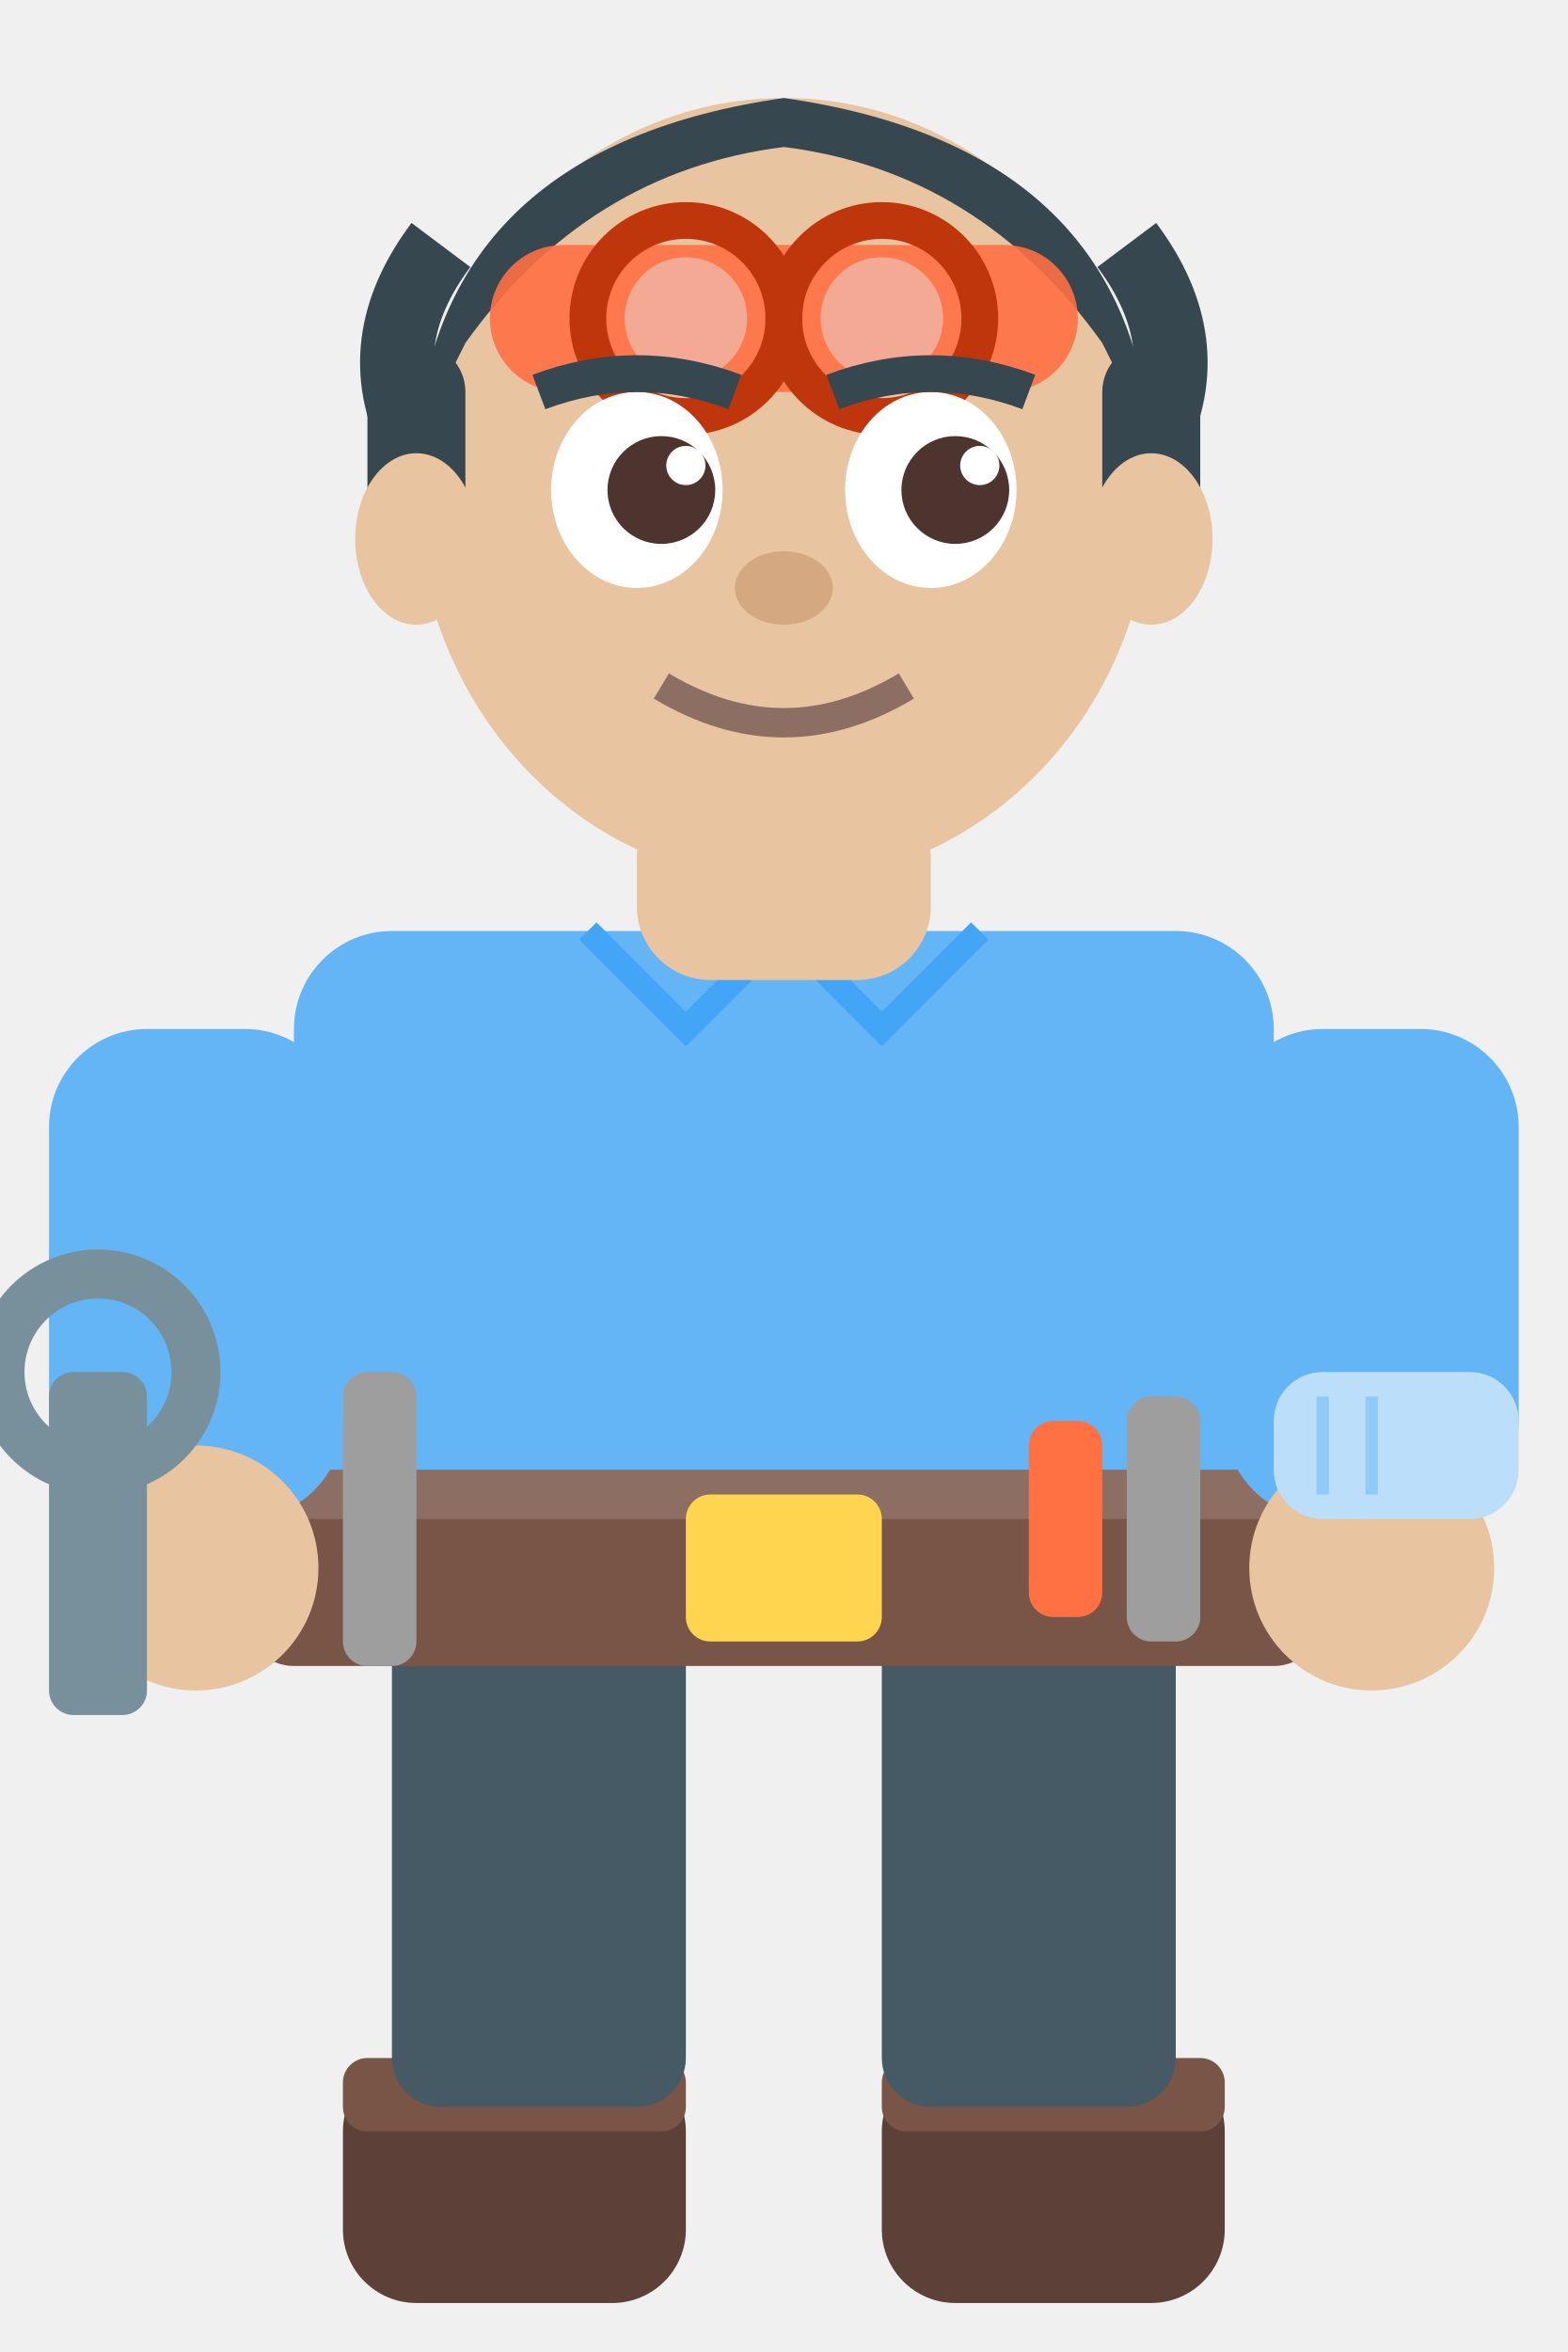
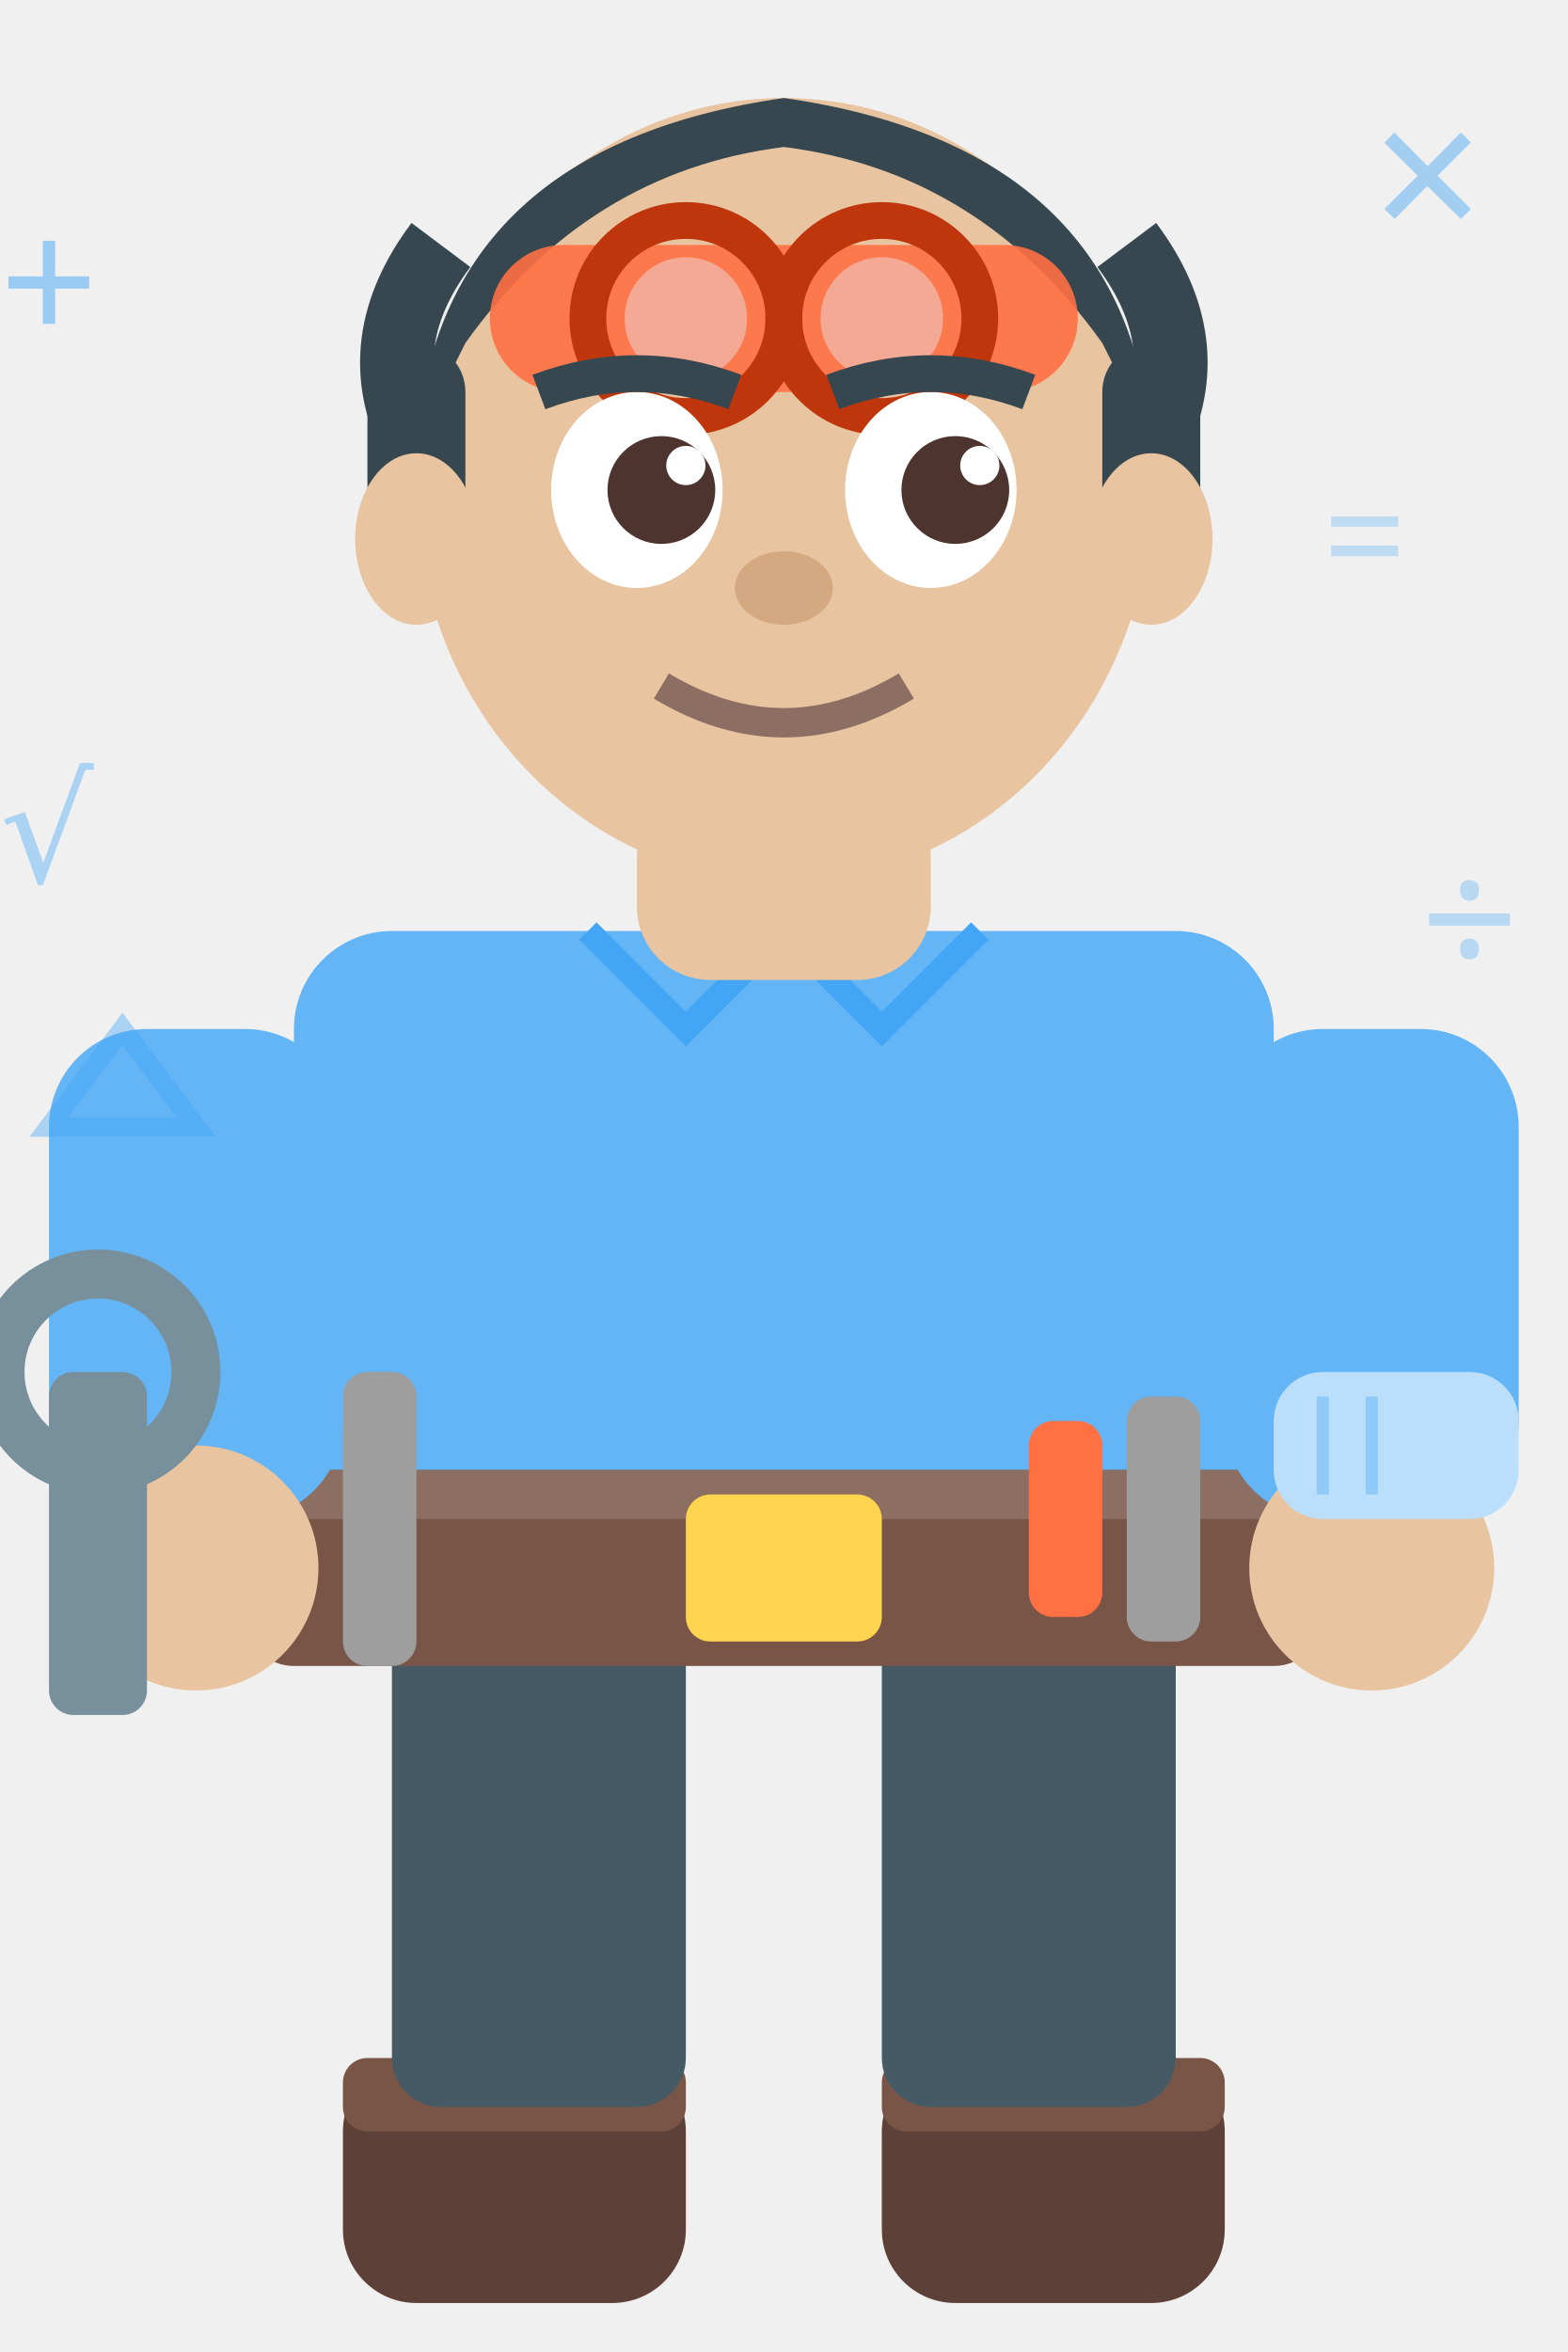
<svg xmlns="http://www.w3.org/2000/svg" viewBox="0 0 64 96" width="64" height="96">
  <rect x="14" y="84" width="14" height="10" rx="3" fill="#5D4037" />
  <rect x="36" y="84" width="14" height="10" rx="3" fill="#5D4037" />
  <rect x="14" y="84" width="14" height="3" rx="1" fill="#795548" />
  <rect x="36" y="84" width="14" height="3" rx="1" fill="#795548" />
  <rect x="16" y="64" width="12" height="22" rx="2" fill="#455A64" />
  <rect x="36" y="64" width="12" height="22" rx="2" fill="#455A64" />
  <rect x="12" y="38" width="40" height="28" rx="4" fill="#64B5F6" />
  <path d="M24,38 L28,42 L32,38 L36,42 L40,38" fill="none" stroke="#42A5F5" stroke-width="1" />
  <rect x="10" y="60" width="44" height="8" rx="2" fill="#795548" />
  <rect x="10" y="60" width="44" height="2" rx="1" fill="#8D6E63" />
  <rect x="28" y="61" width="8" height="6" rx="1" fill="#FFD54F" />
  <rect x="14" y="56" width="3" height="12" rx="1" fill="#9E9E9E" />
  <rect x="46" y="57" width="3" height="10" rx="1" fill="#9E9E9E" />
  <rect x="42" y="58" width="3" height="8" rx="1" fill="#FF7043" />
  <rect x="2" y="42" width="12" height="20" rx="4" fill="#64B5F6" />
  <rect x="50" y="42" width="12" height="20" rx="4" fill="#64B5F6" />
  <circle cx="8" cy="64" r="5" fill="#E8C4A0" />
  <circle cx="56" cy="64" r="5" fill="#E8C4A0" />
  <rect x="2" y="56" width="4" height="14" rx="1" fill="#78909C" />
  <circle cx="4" cy="56" r="4" fill="none" stroke="#78909C" stroke-width="2" />
  <rect x="52" y="56" width="10" height="6" rx="2" fill="#BBDEFB" />
  <line x1="54" y1="57" x2="54" y2="61" stroke="#90CAF9" stroke-width="0.5" />
  <line x1="56" y1="57" x2="56" y2="61" stroke="#90CAF9" stroke-width="0.5" />
  <rect x="26" y="32" width="12" height="8" rx="3" fill="#E8C4A0" />
  <ellipse cx="32" cy="20" rx="15" ry="16" fill="#E8C4A0" />
  <path d="M17,18 Q18,6 32,4 Q46,6 47,18 L45,14 Q40,7 32,6 Q24,7 19,14 Z" fill="#37474F" />
  <path d="M17,18 Q15,14 18,10" fill="none" stroke="#37474F" stroke-width="3" />
  <path d="M47,18 Q49,14 46,10" fill="none" stroke="#37474F" stroke-width="3" />
  <rect x="15" y="14" width="4" height="10" rx="2" fill="#37474F" />
  <rect x="45" y="14" width="4" height="10" rx="2" fill="#37474F" />
  <rect x="20" y="10" width="24" height="6" rx="3" fill="#FF7043" opacity="0.9" />
  <circle cx="28" cy="13" r="4" fill="none" stroke="#BF360C" stroke-width="1.5" />
  <circle cx="36" cy="13" r="4" fill="none" stroke="#BF360C" stroke-width="1.5" />
  <circle cx="28" cy="13" r="2.5" fill="#E3F2FD" opacity="0.4" />
  <circle cx="36" cy="13" r="2.5" fill="#E3F2FD" opacity="0.4" />
  <line x1="32" y1="13" x2="32" y2="13" stroke="#BF360C" stroke-width="1.5" />
  <ellipse cx="26" cy="20" rx="3.5" ry="4" fill="white" />
  <ellipse cx="38" cy="20" rx="3.5" ry="4" fill="white" />
  <circle cx="27" cy="20" r="2.2" fill="#4E342E" />
  <circle cx="39" cy="20" r="2.2" fill="#4E342E" />
  <circle cx="28" cy="19" r="0.8" fill="white" />
  <circle cx="40" cy="19" r="0.8" fill="white" />
  <path d="M22,16 Q26,14.5 30,16" fill="none" stroke="#37474F" stroke-width="1.5" />
  <path d="M34,16 Q38,14.5 42,16" fill="none" stroke="#37474F" stroke-width="1.5" />
  <ellipse cx="32" cy="24" rx="2" ry="1.5" fill="#D4A880" />
  <path d="M27,28 Q32,31 37,28" fill="none" stroke="#8D6E63" stroke-width="1.2" />
  <ellipse cx="17" cy="22" rx="2.5" ry="3.5" fill="#E8C4A0" />
  <ellipse cx="47" cy="22" rx="2.5" ry="3.5" fill="#E8C4A0" />
+   <text x="0" y="14" font-size="7" fill="#42A5F5" opacity="0.5" font-family="sans-serif">+</text>
+   <text x="56" y="10" font-size="8" fill="#42A5F5" opacity="0.45" font-family="sans-serif">×</text>
+   <text x="58" y="40" font-size="7" fill="#64B5F6" opacity="0.4" font-family="sans-serif">÷</text>
+   <text x="0" y="36" font-size="6" fill="#42A5F5" opacity="0.4" font-family="sans-serif">√</text>
+   <text x="54" y="24" font-size="6" fill="#64B5F6" opacity="0.35" font-family="sans-serif">=</text>
+   <polygon points="2,46 5,42 8,46" fill="none" stroke="#42A5F5" stroke-width="0.8" opacity="0.4" />
</svg>
